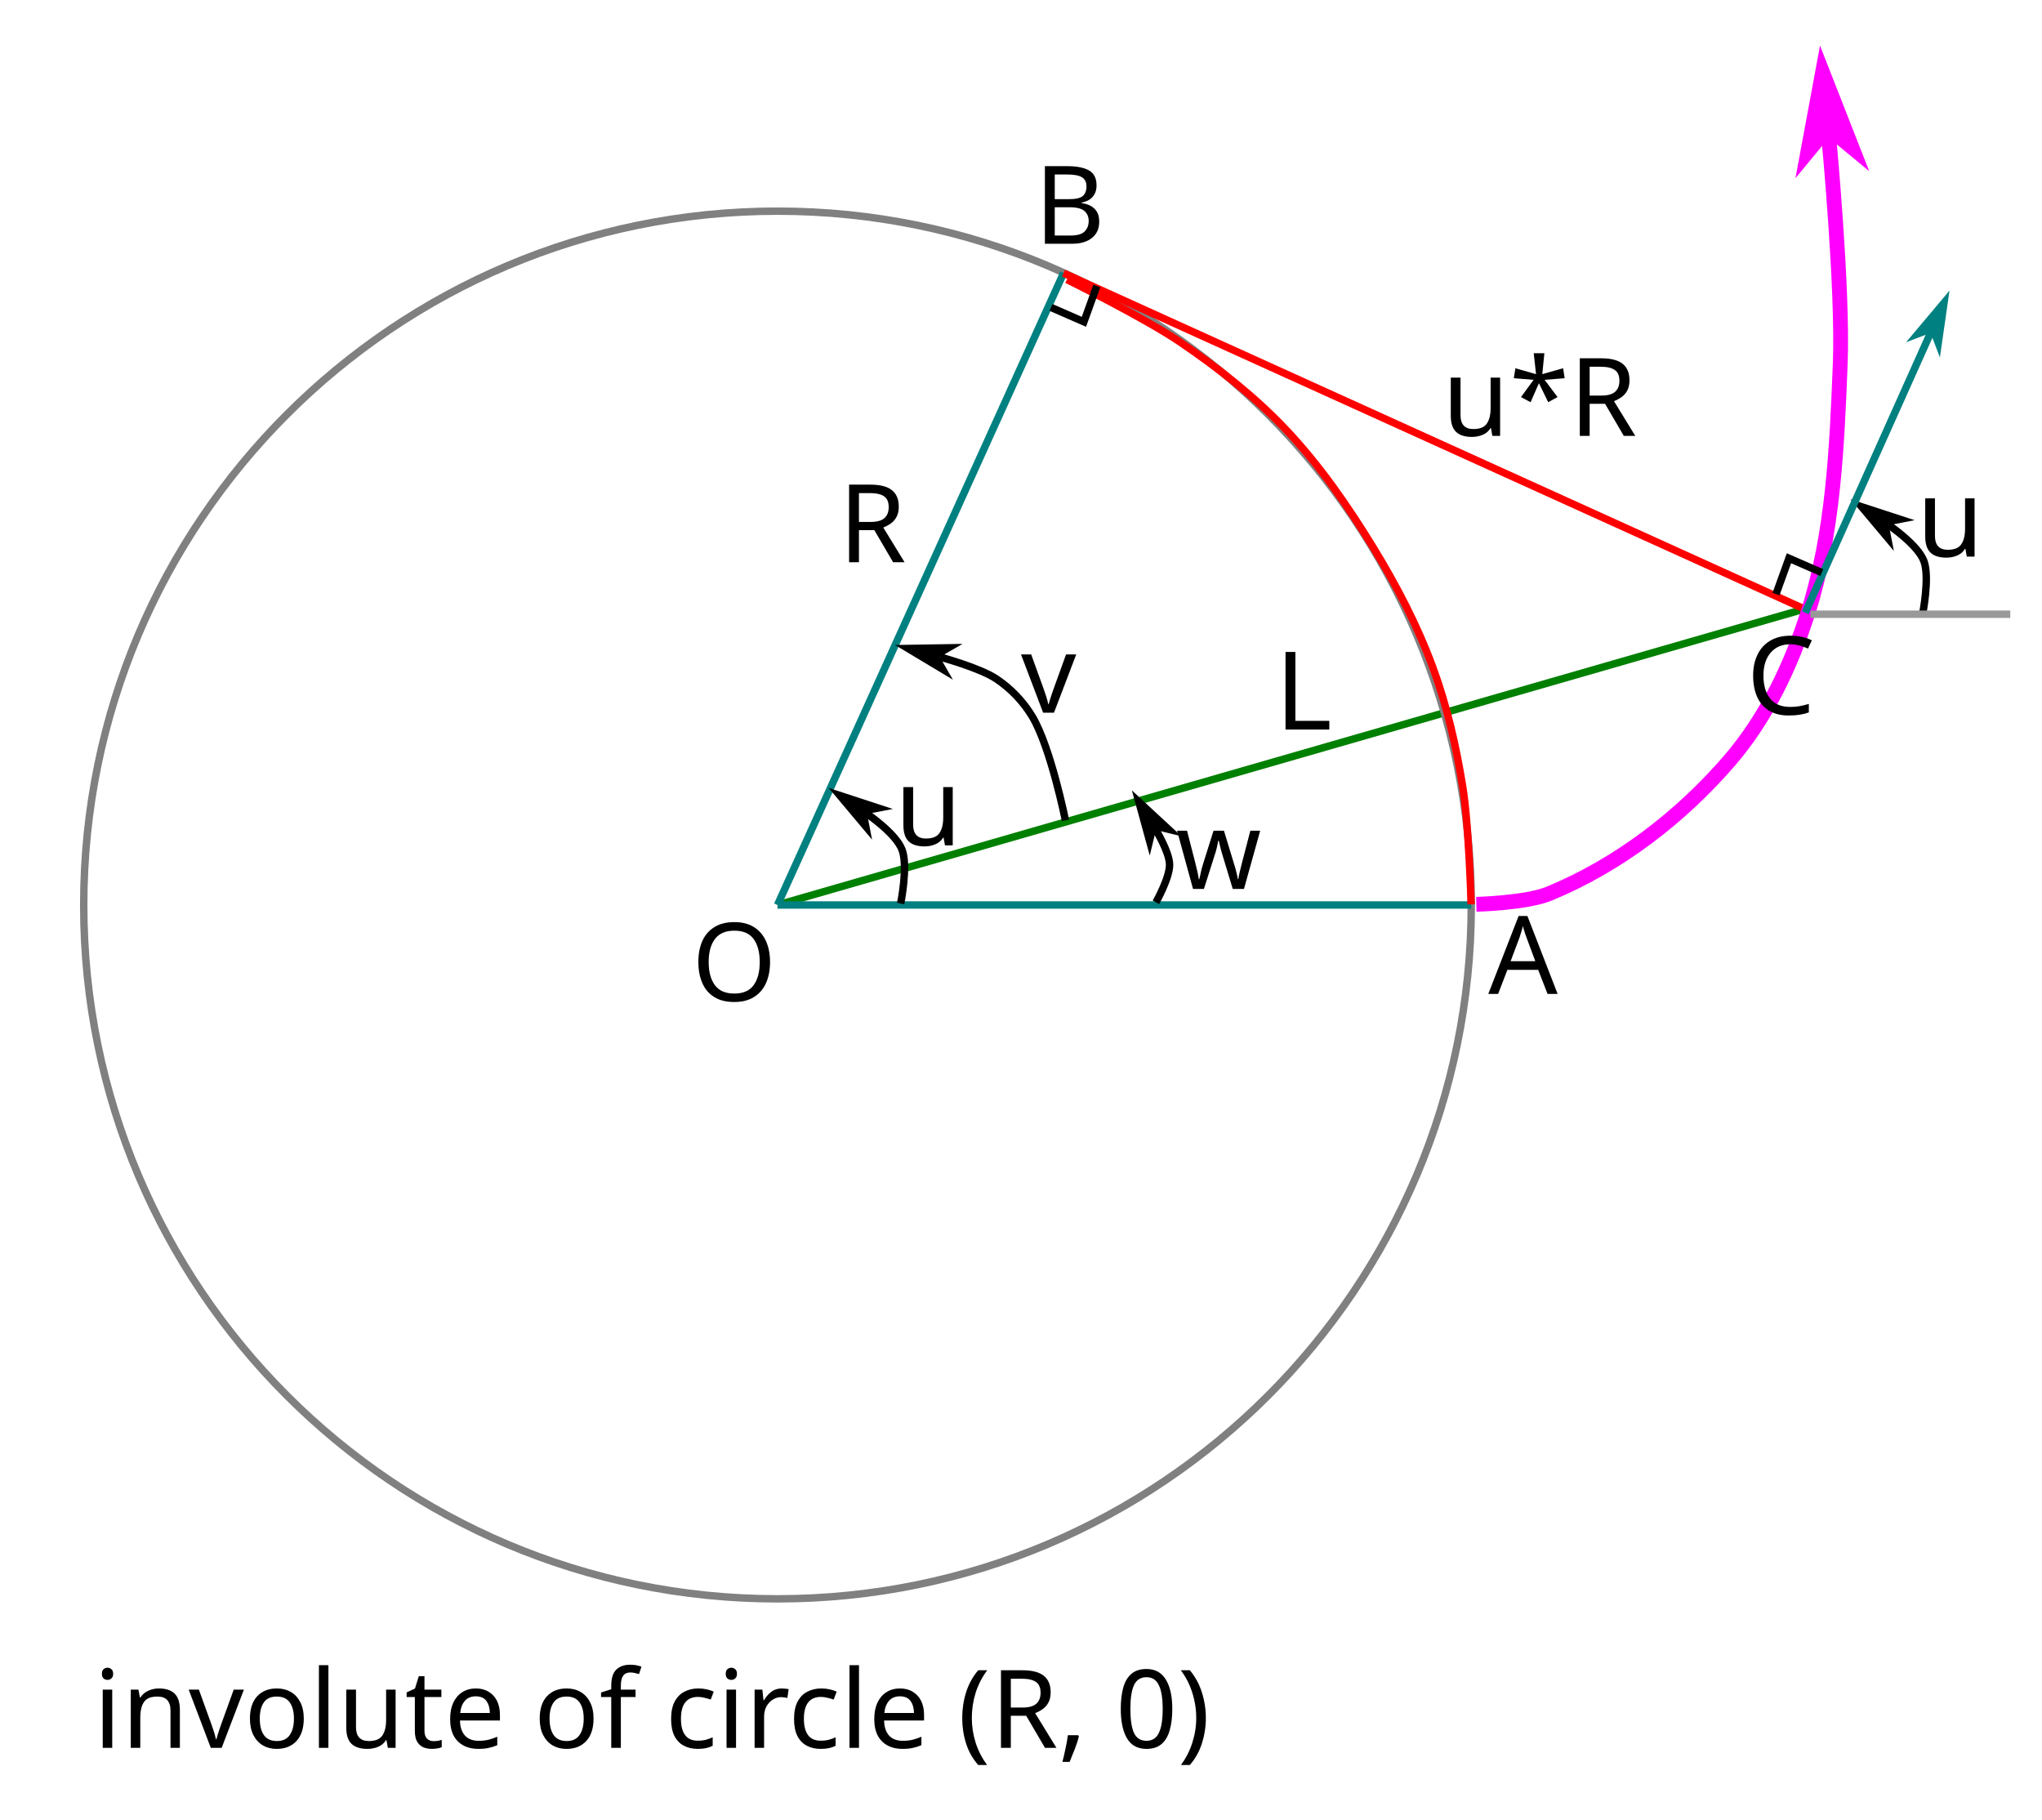
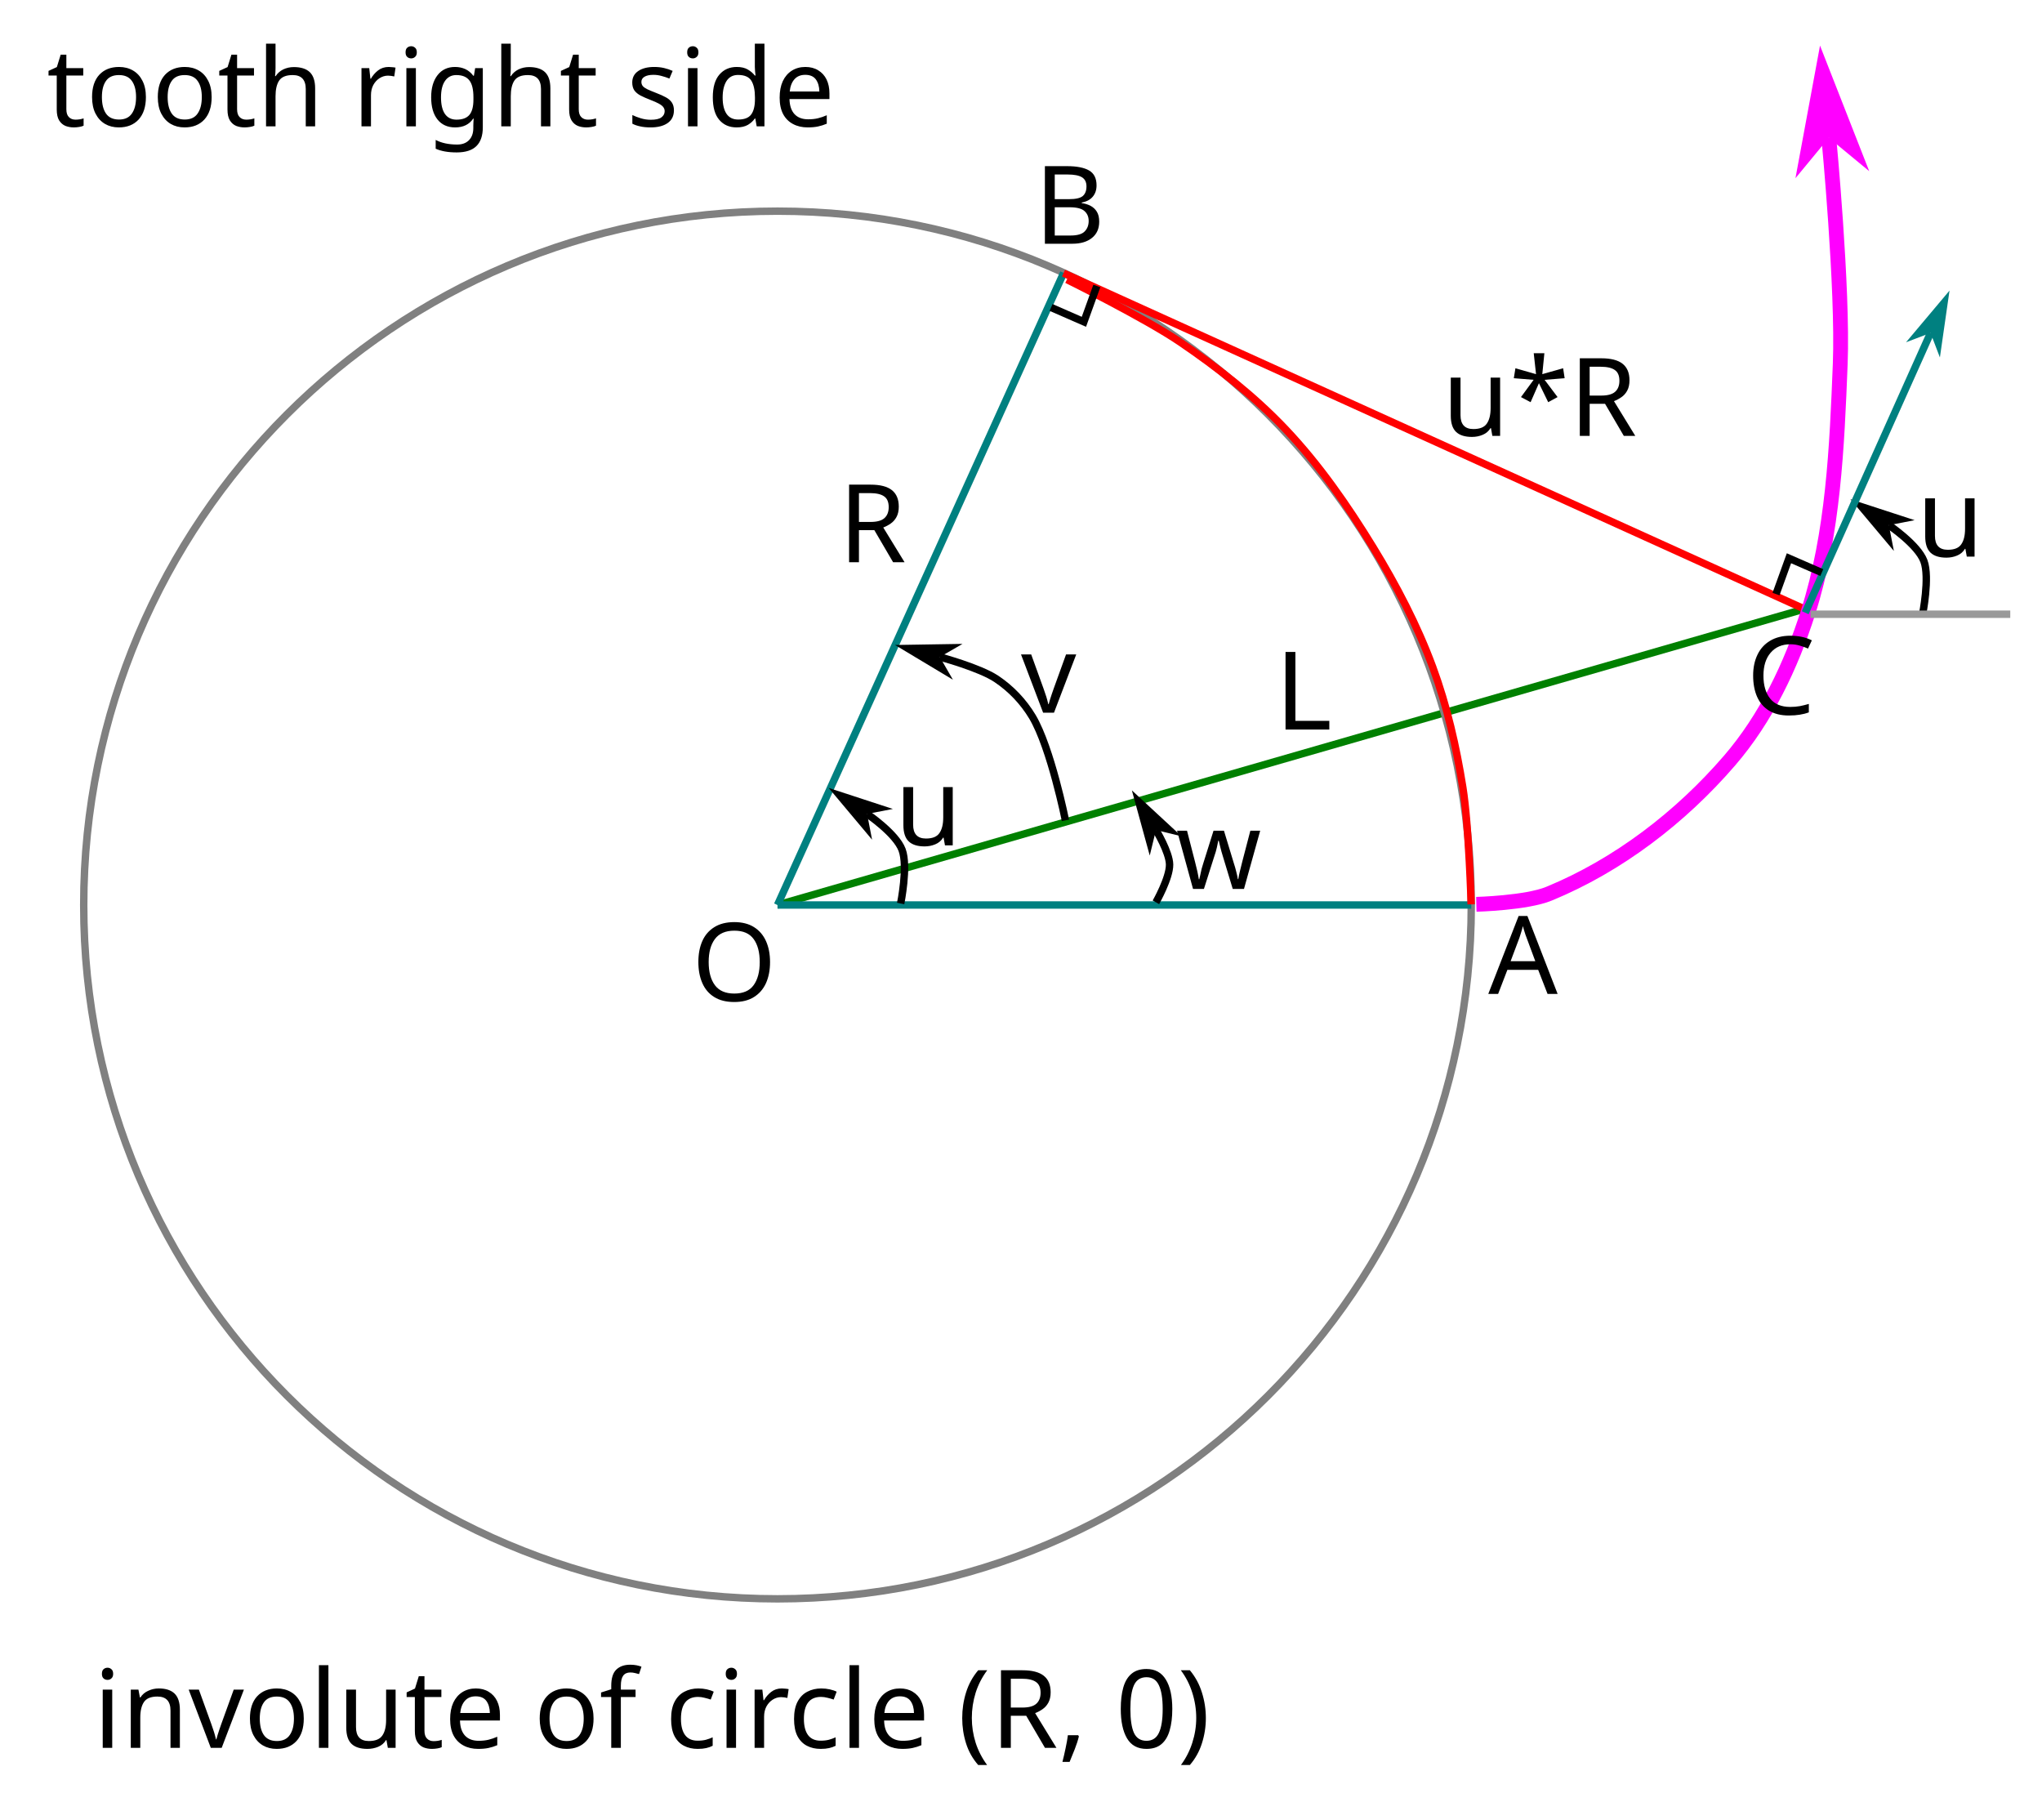
<svg xmlns="http://www.w3.org/2000/svg" width="275.538" height="245.555" viewBox="0 0 72.903 64.97">
  <defs>
-     <path id="o" d="M233.92 487.777h62.577v47.574H233.92z" />
-     <path id="n" d="M62.586 328.485h255.34v34.586H62.586z" />
-     <path id="m" d="M209.512 237.971h32.899v19.47h-32.899z" />
-     <path id="k" d="M190.743 238.793h32.673v18.216h-32.673z" />
-     <path id="p" d="M126.984 258.936h42.995v24.019h-42.995z" />
-     <path id="i" d="M144.961 171.434h20.181v17.024h-20.181z" />
-     <path id="h" d="M277.39 227.391h29.253v20.905H277.39z" />
-     <path id="g" d="M165.537 227.936h17.956v23.248h-17.956z" />
-     <path id="f" d="M154.52 258.846h53.162v18.637H154.52z" />
-     <path id="e" d="M134.534 178.276h23.407v18.098h-23.407z" />
-     <path id="d" d="M297.447 262.575h73.804v34.937h-73.804z" />
-     <path id="b" d="M297.447 262.575h73.804v34.937h-73.804z" />
-     <marker id="l" markerHeight="5" markerWidth="8.75" orient="auto-start-reverse" preserveAspectRatio="xMidYMid" refX="0" refY="0" style="overflow:visible" viewBox="0 0 8.75 5">
+     <path id="p" d="M233.92 487.777h62.577v47.574H233.92z" />
+     <path id="o" d="M62.586 328.485h255.34v34.586H62.586z" />
+     <path id="n" d="M209.512 237.971h32.899v19.47h-32.899z" />
+     <path id="l" d="M190.743 238.793h32.673v18.216h-32.673z" />
+     <path id="q" d="M126.984 258.936h42.995v24.019h-42.995z" />
+     <path id="j" d="M144.961 171.434h20.181v17.024h-20.181z" />
+     <path id="i" d="M277.39 227.391h29.253v20.905H277.39z" />
+     <path id="h" d="M165.537 227.936h17.956v23.248h-17.956z" />
+     <path id="g" d="M154.52 258.846h53.162v18.637H154.52z" />
+     <path id="f" d="M134.534 178.276h23.407v18.098h-23.407z" />
+     <path id="e" d="M297.447 262.575h73.804v34.937h-73.804z" />
+     <path id="c" d="M297.447 262.575h73.804v34.937h-73.804z" />
+     <path id="a" d="M36.4 1385.045h164.142v25.89H36.4z" />
+     <marker id="m" markerHeight="5" markerWidth="8.75" orient="auto-start-reverse" preserveAspectRatio="xMidYMid" refX="0" refY="0" style="overflow:visible" viewBox="0 0 8.75 5">
      <path d="m0 0 5-5-17.5 5L5 5Z" style="fill:context-stroke;fill-rule:evenodd;stroke:none" transform="scale(-.5)" />
    </marker>
-     <marker id="j" markerHeight="5" markerWidth="8.75" orient="auto-start-reverse" preserveAspectRatio="xMidYMid" refX="0" refY="0" style="overflow:visible" viewBox="0 0 8.75 5">
+     <marker id="k" markerHeight="5" markerWidth="8.75" orient="auto-start-reverse" preserveAspectRatio="xMidYMid" refX="0" refY="0" style="overflow:visible" viewBox="0 0 8.75 5">
      <path d="m0 0 5-5-17.5 5L5 5Z" style="fill:context-stroke;fill-rule:evenodd;stroke:none" transform="scale(-.5)" />
    </marker>
-     <marker id="c" markerHeight="5" markerWidth="8.75" orient="auto-start-reverse" preserveAspectRatio="xMidYMid" refX="0" refY="0" style="overflow:visible" viewBox="0 0 8.75 5">
+     <marker id="d" markerHeight="5" markerWidth="8.75" orient="auto-start-reverse" preserveAspectRatio="xMidYMid" refX="0" refY="0" style="overflow:visible" viewBox="0 0 8.75 5">
      <path d="m0 0 5-5-17.5 5L5 5Z" style="fill:context-stroke;fill-rule:evenodd;stroke:none" transform="scale(-.5)" />
    </marker>
-     <marker id="a" markerHeight="5" markerWidth="8.75" orient="auto-start-reverse" preserveAspectRatio="xMidYMid" refX="0" refY="0" style="overflow:visible" viewBox="0 0 8.75 5">
+     <marker id="b" markerHeight="5" markerWidth="8.75" orient="auto-start-reverse" preserveAspectRatio="xMidYMid" refX="0" refY="0" style="overflow:visible" viewBox="0 0 8.75 5">
      <path d="m0 0 5-5-17.5 5L5 5Z" style="fill:context-stroke;fill-rule:evenodd;stroke:none" transform="scale(-.5)" />
    </marker>
  </defs>
  <g transform="translate(-8.517 -28.008)">
    <path d="M8.649 28.141h72.638v64.705H8.649z" style="fill:#fff;stroke:#fff;stroke-width:.265" />
-     <path d="M77.153 49.953s.27-1.329.05-1.917c-.22-.585-1.25-1.28-1.25-1.28" style="fill:none;stroke:#000;stroke-width:.265px;stroke-linecap:butt;stroke-linejoin:miter;stroke-opacity:1;marker-end:url(#a)" />
-     <text xml:space="preserve" style="font-size:14.667px;line-height:1.25;font-family:sans-serif;white-space:pre;shape-inside:url(#b);display:inline" transform="matrix(.26458 0 0 .26458 -1.753 -25.027)">
+     <text xml:space="preserve" style="font-size:14.667px;line-height:1.25;font-family:sans-serif;white-space:pre;shape-inside:url(#a);display:inline" transform="matrix(.26458 0 0 .26458 .557 -337.37)">
+       <tspan x="36.4" y="1398.022">tooth right side</tspan>
+     </text>
+     <path d="M77.153 49.953s.27-1.329.05-1.917c-.22-.585-1.25-1.28-1.25-1.28" style="fill:none;stroke:#000;stroke-width:.265px;stroke-linecap:butt;stroke-linejoin:miter;stroke-opacity:1;marker-end:url(#b)" />
+     <text xml:space="preserve" style="font-size:14.667px;line-height:1.25;font-family:sans-serif;white-space:pre;shape-inside:url(#c);display:inline" transform="matrix(.26458 0 0 .26458 -1.753 -25.027)">
      <tspan x="297.447" y="275.551">u</tspan>
    </text>
    <path d="m36.275 60.315 36.661-10.567" style="fill:none;stroke:green;stroke-width:.265px;stroke-linecap:butt;stroke-linejoin:miter;stroke-opacity:1" />
    <circle cx="36.275" cy="60.315" r="24.769" style="fill:none;stroke:gray;stroke-width:.265" />
    <path d="M36.275 60.315h24.769M36.275 60.315 46.491 37.75" style="fill:none;stroke:teal;stroke-width:.265px;stroke-linecap:butt;stroke-linejoin:miter;stroke-opacity:1" />
-     <path d="M40.672 60.261s.272-1.329.05-1.917c-.22-.585-1.248-1.28-1.248-1.28" style="fill:none;stroke:#000;stroke-width:.265px;stroke-linecap:butt;stroke-linejoin:miter;stroke-opacity:1;marker-end:url(#c)" />
-     <text xml:space="preserve" style="font-size:14.667px;line-height:1.25;font-family:sans-serif;white-space:pre;shape-inside:url(#d);display:inline" transform="matrix(.26458 0 0 .26458 -38.234 -14.719)">
+     <path d="M40.672 60.261s.272-1.329.05-1.917c-.22-.585-1.248-1.28-1.248-1.28" style="fill:none;stroke:#000;stroke-width:.265px;stroke-linecap:butt;stroke-linejoin:miter;stroke-opacity:1;marker-end:url(#d)" />
+     <text xml:space="preserve" style="font-size:14.667px;line-height:1.25;font-family:sans-serif;white-space:pre;shape-inside:url(#e);display:inline" transform="matrix(.26458 0 0 .26458 -38.234 -14.719)">
      <tspan x="297.447" y="275.551">u</tspan>
    </text>
    <path d="m46.487 37.758 26.45 11.99" style="fill:none;stroke:red;stroke-width:.265px;stroke-linecap:butt;stroke-linejoin:miter;stroke-opacity:1" />
-     <text xml:space="preserve" style="font-size:14.667px;line-height:1.25;font-family:sans-serif;white-space:pre;shape-inside:url(#e);display:inline" transform="matrix(.26458 0 0 .26458 2.86 -2.523)">
+     <text xml:space="preserve" style="font-size:14.667px;line-height:1.25;font-family:sans-serif;white-space:pre;shape-inside:url(#f);display:inline" transform="matrix(.26458 0 0 .26458 2.86 -2.523)">
      <tspan x="134.535" y="191.252">R</tspan>
    </text>
    <path d="M46.608 37.988s2.778 1.371 4.055 2.24c1.336.91 2.625 1.917 3.737 3.089 1.209 1.273 2.221 2.732 3.139 4.228.832 1.358 1.577 2.784 2.129 4.278.51 1.384.842 2.836 1.074 4.293.22 1.378.298 4.176.298 4.176" style="fill:none;stroke:red;stroke-width:.265px;stroke-linecap:butt;stroke-linejoin:miter;stroke-opacity:1" />
-     <text xml:space="preserve" style="font-size:14.667px;line-height:1.25;font-family:sans-serif;white-space:pre;shape-inside:url(#f);display:inline" transform="matrix(.26458 0 0 .26458 19.124 -28.351)">
+     <text xml:space="preserve" style="font-size:14.667px;line-height:1.25;font-family:sans-serif;white-space:pre;shape-inside:url(#g);display:inline" transform="matrix(.26458 0 0 .26458 19.124 -28.351)">
      <tspan x="154.52" y="271.822">u*R</tspan>
    </text>
-     <text xml:space="preserve" style="font-size:14.667px;line-height:1.25;font-family:sans-serif;white-space:pre;shape-inside:url(#g);display:inline" transform="matrix(.26458 0 0 .26458 -10.583 0)">
+     <text xml:space="preserve" style="font-size:14.667px;line-height:1.25;font-family:sans-serif;white-space:pre;shape-inside:url(#h);display:inline" transform="matrix(.26458 0 0 .26458 -10.583 0)">
      <tspan x="165.537" y="240.912">O</tspan>
    </text>
-     <text xml:space="preserve" style="font-size:14.667px;line-height:1.25;font-family:sans-serif;white-space:pre;shape-inside:url(#h);display:inline" transform="matrix(.26458 0 0 .26458 -11.741 -.106)">
+     <text xml:space="preserve" style="font-size:14.667px;line-height:1.25;font-family:sans-serif;white-space:pre;shape-inside:url(#i);display:inline" transform="matrix(.26458 0 0 .26458 -11.741 -.106)">
      <tspan x="277.391" y="240.367">A</tspan>
    </text>
-     <text xml:space="preserve" style="font-size:14.667px;line-height:1.25;font-family:sans-serif;white-space:pre;shape-inside:url(#i);display:inline" transform="matrix(.26458 0 0 .26458 7.092 -12.082)">
+     <text xml:space="preserve" style="font-size:14.667px;line-height:1.25;font-family:sans-serif;white-space:pre;shape-inside:url(#j);display:inline" transform="matrix(.26458 0 0 .26458 7.092 -12.082)">
      <tspan x="144.961" y="184.41">B</tspan>
    </text>
-     <path d="M46.555 57.293s-.52-2.583-1.178-3.696a4.278 4.278 0 0 0-1.29-1.355c-.6-.4-2.017-.78-2.017-.78" style="fill:none;stroke:#000;stroke-width:.265px;stroke-linecap:butt;stroke-linejoin:miter;stroke-opacity:1;marker-end:url(#j)" />
-     <text xml:space="preserve" style="font-size:14.667px;line-height:1.25;font-family:sans-serif;white-space:pre;shape-inside:url(#k);display:inline" transform="matrix(.26458 0 0 .26458 -5.498 -13.164)">
+     <path d="M46.555 57.293s-.52-2.583-1.178-3.696a4.278 4.278 0 0 0-1.29-1.355c-.6-.4-2.017-.78-2.017-.78" style="fill:none;stroke:#000;stroke-width:.265px;stroke-linecap:butt;stroke-linejoin:miter;stroke-opacity:1;marker-end:url(#k)" />
+     <text xml:space="preserve" style="font-size:14.667px;line-height:1.25;font-family:sans-serif;white-space:pre;shape-inside:url(#l);display:inline" transform="matrix(.26458 0 0 .26458 -5.498 -13.164)">
      <tspan x="190.742" y="251.77">v</tspan>
    </text>
-     <path d="M49.785 60.219s.495-.87.488-1.349c-.006-.441-.486-1.231-.486-1.231" style="fill:none;stroke:#000;stroke-width:.265px;stroke-linecap:butt;stroke-linejoin:miter;stroke-opacity:1;marker-end:url(#l)" />
-     <text xml:space="preserve" style="font-size:14.667px;line-height:1.25;font-family:sans-serif;white-space:pre;shape-inside:url(#m);display:inline" transform="matrix(.26458 0 0 .26458 -4.934 -6.65)">
+     <path d="M49.785 60.219s.495-.87.488-1.349c-.006-.441-.486-1.231-.486-1.231" style="fill:none;stroke:#000;stroke-width:.265px;stroke-linecap:butt;stroke-linejoin:miter;stroke-opacity:1;marker-end:url(#m)" />
+     <text xml:space="preserve" style="font-size:14.667px;line-height:1.25;font-family:sans-serif;white-space:pre;shape-inside:url(#n);display:inline" transform="matrix(.26458 0 0 .26458 -4.934 -6.65)">
      <tspan x="209.512" y="250.947">w</tspan>
    </text>
-     <path d="M61.225 60.291s1.784-.046 2.591-.378c2.47-1.015 4.705-2.73 6.448-4.752 1.303-1.511 2.198-3.388 2.803-5.29.904-2.844 1.032-5.898 1.15-8.88.105-2.69-.408-8.064-.408-8.064" style="fill:none;stroke:#f0f;stroke-width:.529;stroke-linecap:butt;stroke-linejoin:miter;stroke-opacity:1;marker-end:url(#l)" />
-     <text xml:space="preserve" style="font-size:14.667px;line-height:1.25;font-family:sans-serif;white-space:pre;shape-inside:url(#n);display:inline" transform="matrix(.26458 0 0 .26458 -4.705 .06)">
+     <path d="M61.225 60.291s1.784-.046 2.591-.378c2.47-1.015 4.705-2.73 6.448-4.752 1.303-1.511 2.198-3.388 2.803-5.29.904-2.844 1.032-5.898 1.15-8.88.105-2.69-.408-8.064-.408-8.064" style="fill:none;stroke:#f0f;stroke-width:.529;stroke-linecap:butt;stroke-linejoin:miter;stroke-opacity:1;marker-end:url(#m)" />
+     <text xml:space="preserve" style="font-size:14.667px;line-height:1.25;font-family:sans-serif;white-space:pre;shape-inside:url(#o);display:inline" transform="matrix(.26458 0 0 .26458 -4.705 .06)">
      <tspan x="62.586" y="341.461">involute of circle (R, 0)</tspan>
    </text>
-     <text xml:space="preserve" style="font-size:14.667px;line-height:1.25;font-family:sans-serif;white-space:pre;shape-inside:url(#o);display:inline" transform="matrix(.26458 0 0 .26458 -7.854 -78.438)">
+     <text xml:space="preserve" style="font-size:14.667px;line-height:1.25;font-family:sans-serif;white-space:pre;shape-inside:url(#p);display:inline" transform="matrix(.26458 0 0 .26458 -7.854 -78.438)">
      <tspan x="233.92" y="500.754">L</tspan>
    </text>
-     <path d="m72.967 49.881 4.474-9.988" style="fill:none;stroke:teal;stroke-width:.265px;stroke-linecap:butt;stroke-linejoin:miter;stroke-opacity:1;marker-end:url(#l)" />
-     <text xml:space="preserve" style="font-size:14.667px;line-height:1.25;font-family:sans-serif;white-space:pre;shape-inside:url(#p);display:inline" transform="matrix(.26458 0 0 .26458 37.274 -18.43)">
+     <path d="m72.967 49.881 4.474-9.988" style="fill:none;stroke:teal;stroke-width:.265px;stroke-linecap:butt;stroke-linejoin:miter;stroke-opacity:1;marker-end:url(#m)" />
+     <text xml:space="preserve" style="font-size:14.667px;line-height:1.25;font-family:sans-serif;white-space:pre;shape-inside:url(#q);display:inline" transform="matrix(.26458 0 0 .26458 37.274 -18.43)">
      <tspan x="126.984" y="271.912">C</tspan>
    </text>
    <path d="M73.156 49.935h7.131" style="fill:none;stroke:#999;stroke-width:.265px;stroke-linecap:butt;stroke-linejoin:miter;stroke-opacity:1" />
    <path d="m46.042 38.984 1.172.512.462-1.28M73.558 48.448l-1.172-.511-.462 1.279" style="fill:none;stroke:#000;stroke-width:.265px;stroke-linecap:butt;stroke-linejoin:miter;stroke-opacity:1" />
  </g>
</svg>
